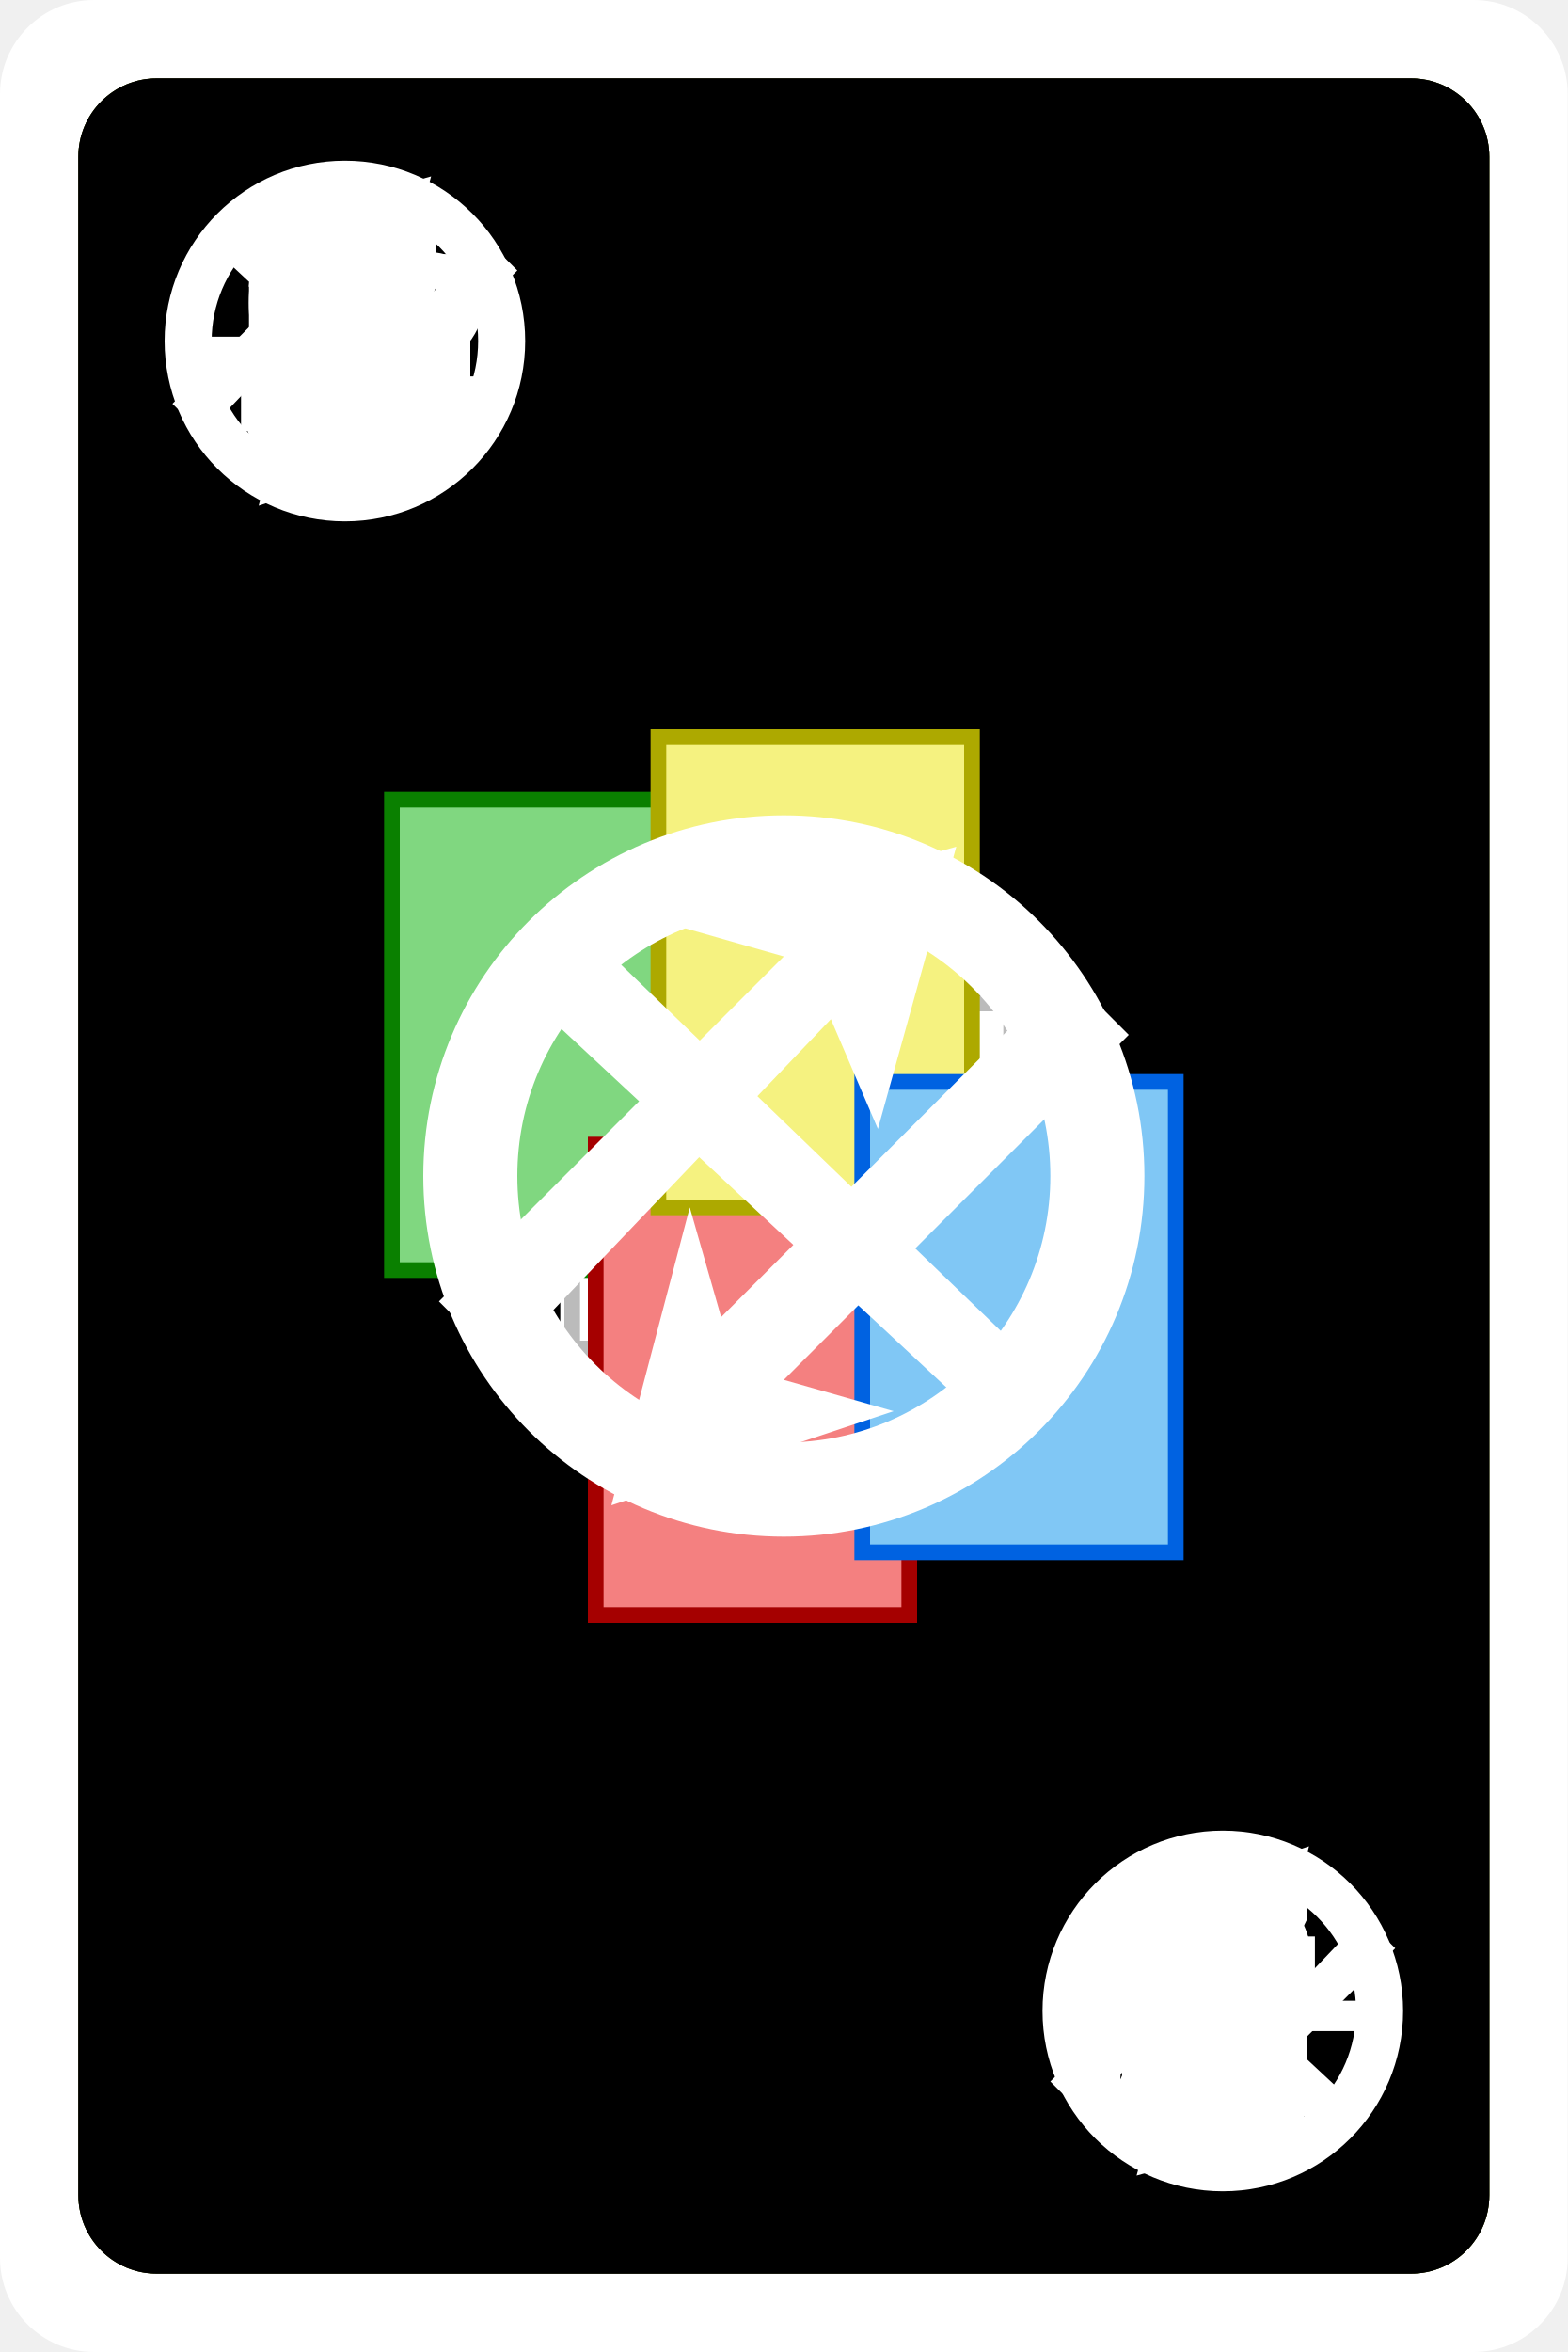
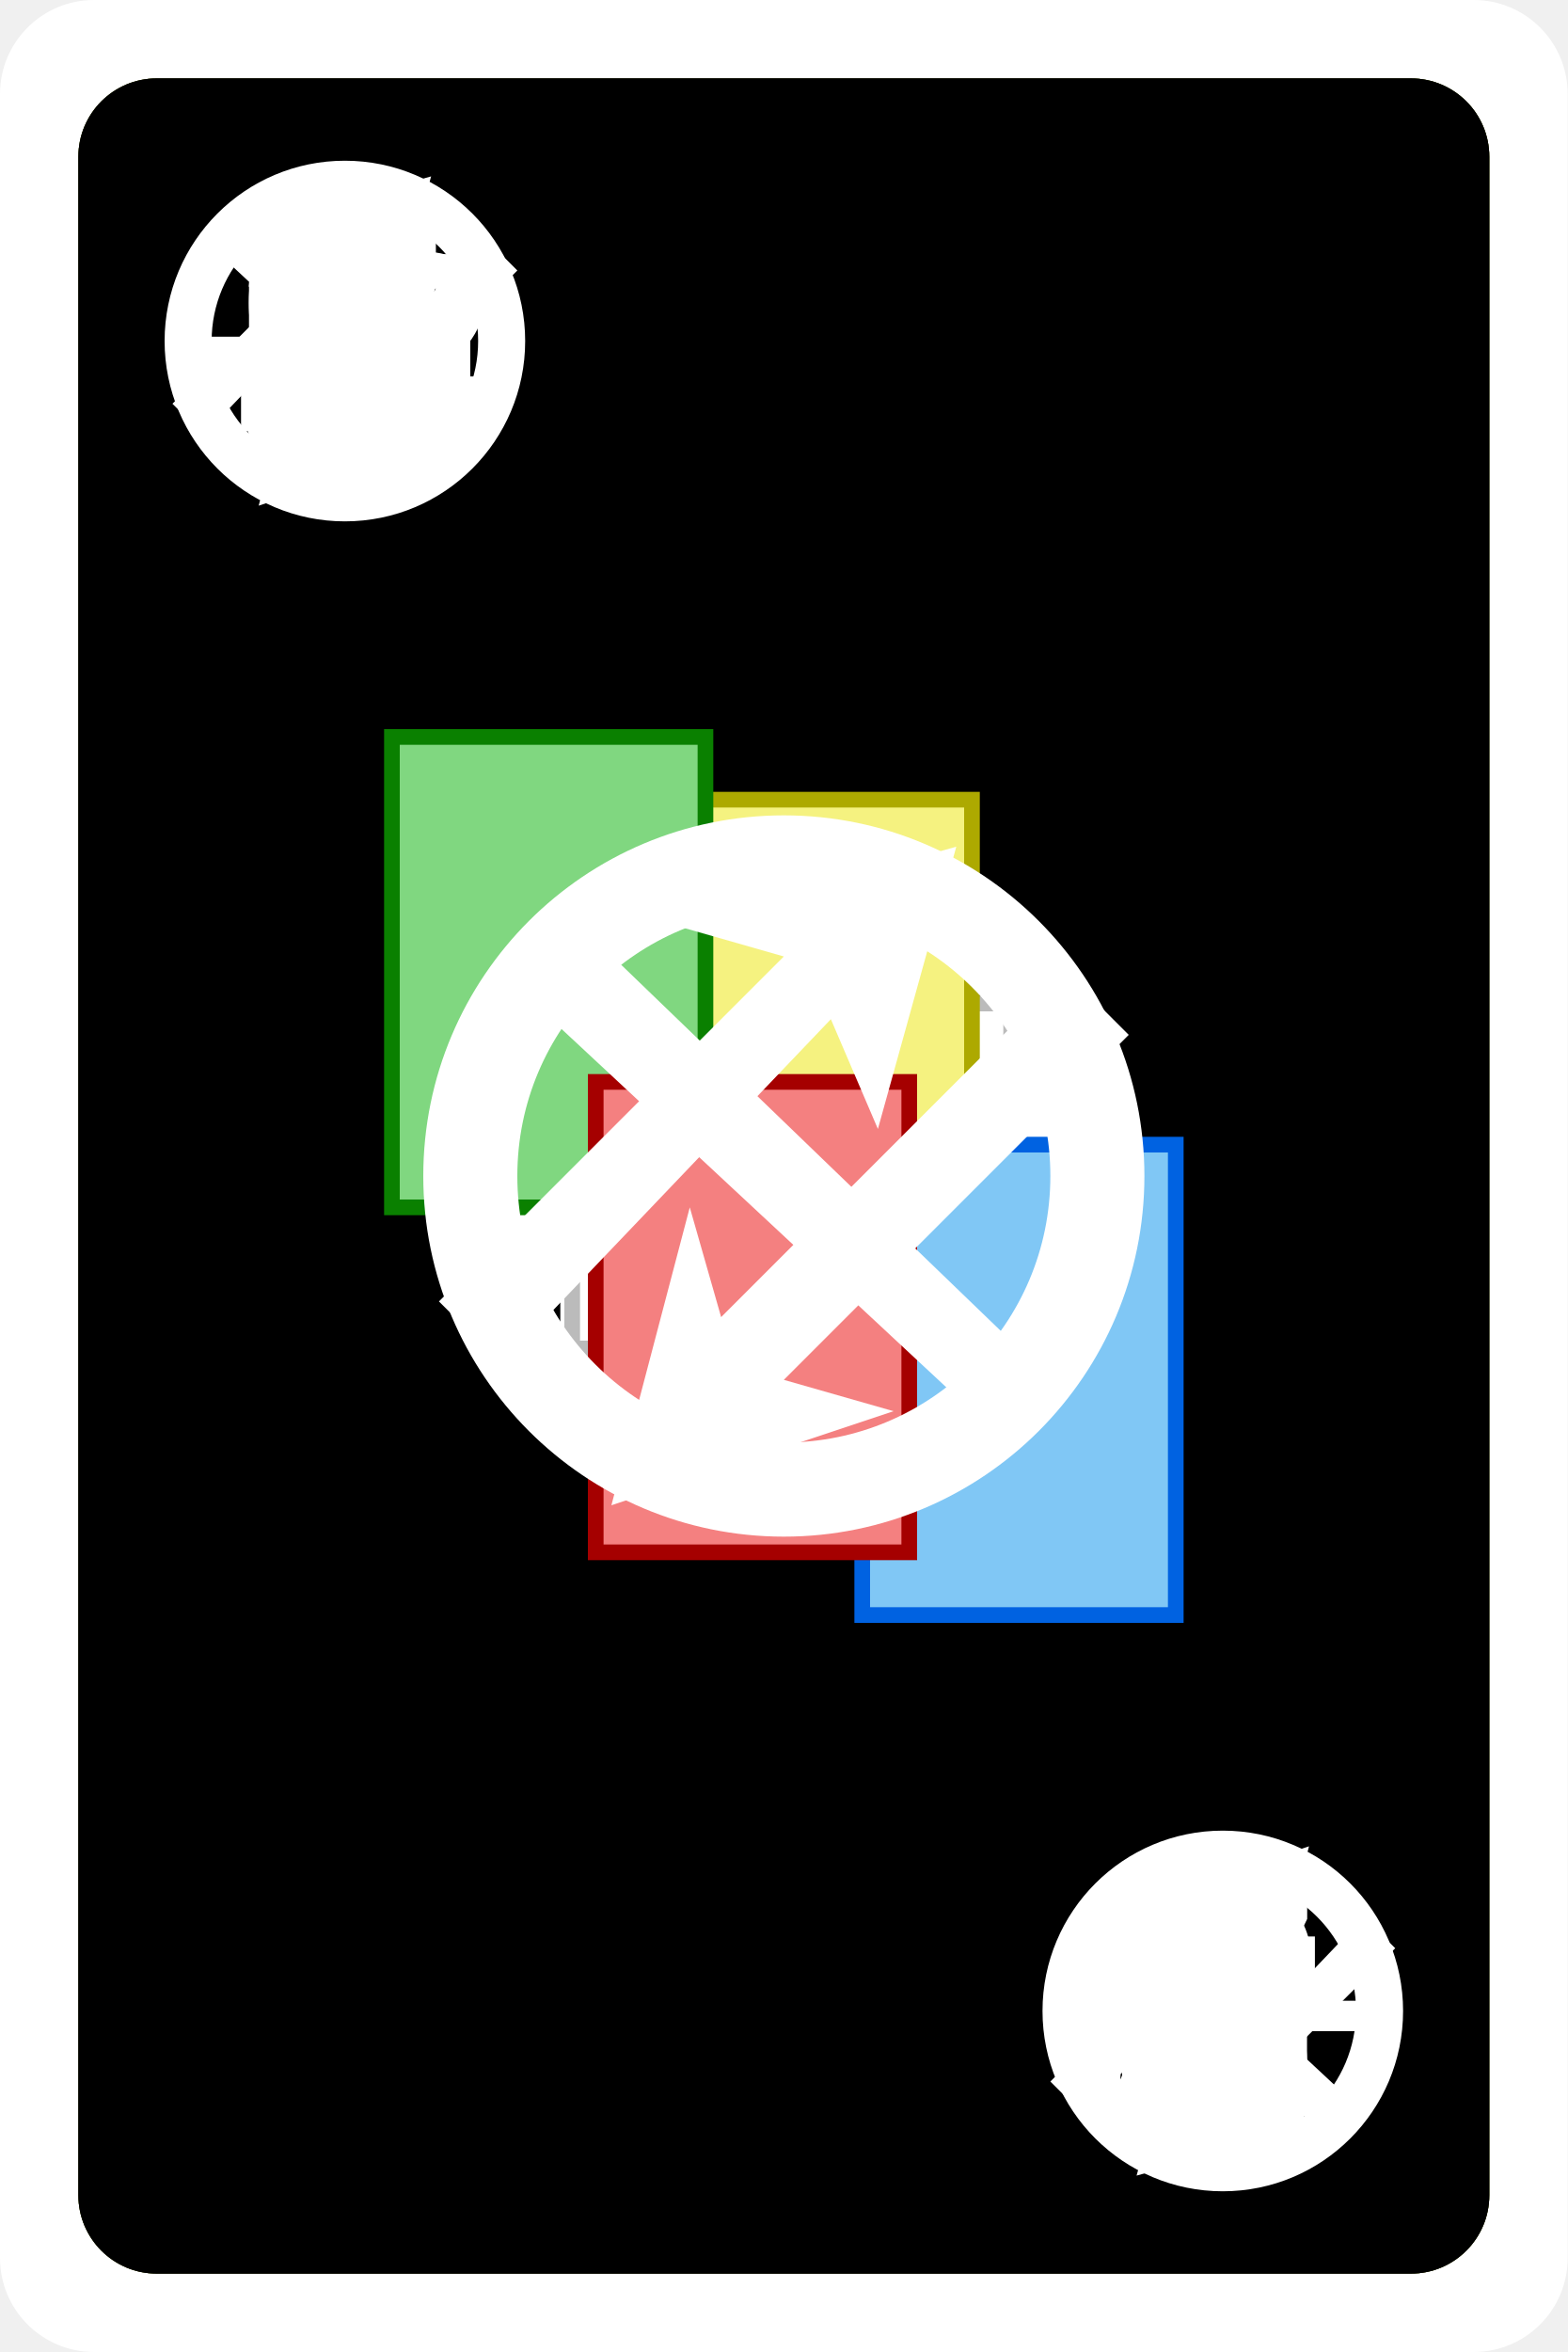
<svg xmlns="http://www.w3.org/2000/svg" viewBox="0 0 100 150">
  <style>@font-face{font-family:"Arial";src:url("/test/webfonts/arial.ttf");}</style>
  <rect id="frame" x="0" y="0" rx="6" ry="6" width="100" height="150" fill="white" />
  <g id="cardColorBlue">
    <rect x="5" y="5" rx="5" ry="5" width="90" height="140" fill="#80c7f5" />
    <circle cx="50" cy="75" r="27" stroke="none" fill="#0062e1" />
    <circle cx="22" cy="22" r="13.5" stroke="none" fill="#0062e1" />
    <circle cx="78" cy="128" r="13.5" stroke="none" fill="#0062e1" />
  </g>
  <g id="cardColorRed">
    <rect x="5" y="5" rx="5" ry="5" width="90" height="140" fill="#f48080" />
    <circle cx="50" cy="75" r="27" stroke="none" fill="#a50000" />
    <circle cx="22" cy="22" r="13.5" stroke="none" fill="#a50000" />
    <circle cx="78" cy="128" r="13.5" stroke="none" fill="#a50000" />
  </g>
  <g id="cardColorGreen">
    <rect x="5" y="5" rx="5" ry="5" width="90" height="140" fill="#80d780" />
    <circle cx="50" cy="75" r="27" stroke="none" fill="#0a8000" />
    <circle cx="22" cy="22" r="13.5" stroke="none" fill="#0a8000" />
    <circle cx="78" cy="128" r="13.5" stroke="none" fill="#0a8000" />
  </g>
  <g id="cardColorYellow">
    <rect x="5" y="5" rx="5" ry="5" width="90" height="140" fill="#f5f280" />
    <circle cx="50" cy="75" r="27" stroke="none" fill="#ada900" />
    <circle cx="22" cy="22" r="13.5" stroke="none" fill="#ada900" />
    <circle cx="78" cy="128" r="13.5" stroke="none" fill="#ada900" />
  </g>
  <g id="cardColorJoker">
    <rect x="5" y="5" rx="5" ry="5" width="90" height="140" />
    <g id="jokerCenter">
      <path d="M 50 75 L 50 48 A 27 27 0 0 1 77 75 L 50 75 Z" fill="#ada900" />
      <path d="M 50 75 L 77 75 A 27 27 0 0 1 50 102 L 50 75 Z" fill="#a50000" />
      <path d="M 50 75 L 23 75 A 27 27 0 0 0 50 102 L 50 75 Z" fill="#0a8000" />
      <path d="M 50 75 L 50 48 A 27 27 0 0 0 23 75 L 50 75 Z" fill="#0062e1" />
    </g>
    <use id="jokerUpperLeft" href="#jokerCenter" transform="scale(0.5) translate(-6,-31)" />
    <use href="#jokerUpperLeft" transform="rotate(180 50,75)" />
  </g>
  <g id="cardColorDraw4">
    <rect x="5" y="5" rx="5" ry="5" width="90" height="140" />
    <circle cx="22" cy="22" r="13.5" stroke="none" fill="black" />
    <circle cx="78" cy="128" r="13.5" stroke="none" fill="black" />
  </g>
  <text id="number0Center" x="35" y="93.5" style="font-size:50px;font-family:Arial,sans-serif;font-weight:bold;fill:white;">0</text>
  <text id="number1Center" x="35" y="93.5" style="font-size:50px;font-family:Arial,sans-serif;font-weight:bold;fill:white;">1</text>
  <text id="number2Center" x="35" y="93.5" style="font-size:50px;font-family:Arial,sans-serif;font-weight:bold;fill:white;">2</text>
  <text id="number3Center" x="35" y="93.5" style="font-size:50px;font-family:Arial,sans-serif;font-weight:bold;fill:white;">3</text>
  <text id="number4Center" x="35" y="93.5" style="font-size:50px;font-family:Arial,sans-serif;font-weight:bold;fill:white;">4</text>
  <text id="number5Center" x="35" y="93.5" style="font-size:50px;font-family:Arial,sans-serif;font-weight:bold;fill:white;">5</text>
  <text id="number6Center" x="35" y="93.5" style="font-size:50px;font-family:Arial,sans-serif;font-weight:bold;fill:white;">6</text>
  <text id="number7Center" x="35" y="93.5" style="font-size:50px;font-family:Arial,sans-serif;font-weight:bold;fill:white;">7</text>
  <text id="number8Center" x="35" y="93.5" style="font-size:50px;font-family:Arial,sans-serif;font-weight:bold;fill:white;">8</text>
  <text id="number9Center" x="35" y="93.5" style="font-size:50px;font-family:Arial,sans-serif;font-weight:bold;fill:white;">9</text>
  <text id="plus2" x="29.5" y="89" style="font-size:35px;font-family:Arial,sans-serif;font-weight:bold;fill:white;">+2</text>
  <text id="plus4" x="29.5" y="89" style="font-size:35px;font-family:Arial,sans-serif;font-weight:bold;fill:white;">+4</text>
  <g id="cardNumber0">
    <use href="#number0Center" />
    <use id="number0UpperLeft" href="#number0Center" transform="scale(0.5) translate(-5,-31.5)" />
    <use href="#number0UpperLeft" transform="rotate(180 49.625,75.5)" />
  </g>
  <g id="cardNumber1">
    <use href="#number1Center" />
    <use id="number1UpperLeft" href="#number1Center" transform="scale(0.5) translate(-5,-31.5)" />
    <use href="#number1UpperLeft" transform="rotate(180 49.625,75.5)" />
  </g>
  <g id="cardNumber2">
    <use href="#number2Center" />
    <use id="number2UpperLeft" href="#number2Center" transform="scale(0.5) translate(-5,-31.5)" />
    <use href="#number2UpperLeft" transform="rotate(180 49.625,75.5)" />
  </g>
  <g id="cardNumber3">
    <use href="#number3Center" />
    <use id="number3UpperLeft" href="#number3Center" transform="scale(0.5) translate(-5,-31.5)" />
    <use href="#number3UpperLeft" transform="rotate(180 49.625,75.5)" />
  </g>
  <g id="cardNumber4">
    <use href="#number4Center" />
    <use id="number4UpperLeft" href="#number4Center" transform="scale(0.5) translate(-5,-31.5)" />
    <use href="#number4UpperLeft" transform="rotate(180 49.625,75.5)" />
  </g>
  <g id="cardNumber5">
    <use href="#number5Center" />
    <use id="number5UpperLeft" href="#number5Center" transform="scale(0.5) translate(-5,-31.5)" />
    <use href="#number5UpperLeft" transform="rotate(180 49.625,75.5)" />
  </g>
  <g id="cardNumber6">
    <use href="#number6Center" />
    <use id="number6UpperLeft" href="#number6Center" transform="scale(0.5) translate(-5,-31.5)" />
    <use href="#number6UpperLeft" transform="rotate(180 49.625,75.5)" />
  </g>
  <g id="cardNumber7">
    <use href="#number7Center" />
    <use id="number7UpperLeft" href="#number7Center" transform="scale(0.5) translate(-5,-31.5)" />
    <use href="#number7UpperLeft" transform="rotate(180 49.625,75.5)" />
  </g>
  <g id="cardNumber8">
    <use href="#number8Center" />
    <use id="number8UpperLeft" href="#number8Center" transform="scale(0.5) translate(-5,-31.5)" />
    <use href="#number8UpperLeft" transform="rotate(180 49.625,75.5)" />
  </g>
  <g id="cardNumber9">
    <use href="#number9Center" />
    <use id="number9UpperLeft" href="#number9Center" transform="scale(0.5) translate(-5,-31.5)" />
    <use href="#number9UpperLeft" transform="rotate(180 49.625,75.5)" />
  </g>
  <g id="cardFaceDraw2">
    <rect x="36.5" y="56" width="20" height="30" fill="white" stroke-width="1" stroke="#bbb" />
    <rect x="44.5" y="64" width="20" height="30" fill="white" stroke-width="1" stroke="#bbb" />
    <use id="draw2UpperLeft" href="#plus2" transform="scale(0.5) translate(-6, -32.5)" />
    <use href="#draw2UpperLeft" transform="rotate(180 49.625,75.5)" />
  </g>
  <g id="cardFaceDraw4">
-     <rect x="25" y="51" width="20" height="30" fill="#80d780" stroke-width="1" stroke="#0a8000" />
-     <rect x="38" y="73" width="20" height="30" fill="#f48080" stroke-width="1" stroke="#a50000" />
-     <rect x="42" y="47" width="20" height="30" fill="#f5f280" stroke-width="1" stroke="#ada900" />
-     <rect x="55" y="69" width="20" height="30" fill="#80c7f5" stroke-width="1" stroke="#0062e1" />
+     <rect x="42" y="51" width="20" height="30" fill="#f5f280" stroke-width="1" stroke="#ada900" />
+     <rect x="55" y="73" width="20" height="30" fill="#80c7f5" stroke-width="1" stroke="#0062e1" />
+     <rect x="25" y="47" width="20" height="30" fill="#80d780" stroke-width="1" stroke="#0a8000" />
+     <rect x="38" y="69" width="20" height="30" fill="#f48080" stroke-width="1" stroke="#a50000" />
    <use id="draw4UpperLeft" href="#plus4" transform="scale(0.5) translate(-6, -32.5)" />
    <use href="#draw4UpperLeft" transform="rotate(180 49.625,75.5)" />
  </g>
  <g id="cardFaceSkip">
    <g id="skipCenter">
      <circle cx="50" cy="75" r="23" fill="none" />
      <circle cx="50" cy="75" r="20" stroke="white" stroke-width="6" fill="none" />
      <path d="M 37 59 L 65 86 L 62 90 L 33 63 L 37 59 Z" fill="white" />
    </g>
    <use id="skipUpperLeft" href="#skipCenter" transform="scale(0.5) translate(-6, -31.5)" />
    <use href="#skipUpperLeft" transform="rotate(180 50,75)" />
  </g>
  <g id="cardFaceReverse">
    <g id="reverseCenter">
      <path d="M 28 83 L 50 61 L 43 59 L 61 54 L 56 72 L 53 65 L 32 87 L 28 83 Z M 39 96 L 44 77 L 46 84 L 68 62 L 72 66 L 50 88 L 57 90 L 39 96 Z" fill="white" />
    </g>
    <use id="reverseUpperLeft" href="#reverseCenter" transform="scale(0.5) translate(-6, -31.5)" />
    <use href="#reverseUpperLeft" transform="rotate(180 50,75)" />
  </g>
  <symbol viewBox="0 0 100 150" id="red0">
    <use href="#frame" />
    <use href="#cardColorRed" />
    <use href="#cardNumber0" />
  </symbol>
  <symbol viewBox="0 0 100 150" id="red1">
    <use href="#frame" />
    <use href="#cardColorRed" />
    <use href="#cardNumber1" />
  </symbol>
  <symbol viewBox="0 0 100 150" id="red2">
    <use href="#frame" />
    <use href="#cardColorRed" />
    <use href="#cardNumber2" />
  </symbol>
  <symbol viewBox="0 0 100 150" id="red3">
    <use href="#frame" />
    <use href="#cardColorRed" />
    <use href="#cardNumber3" />
  </symbol>
  <symbol viewBox="0 0 100 150" id="red4">
    <use href="#frame" />
    <use href="#cardColorRed" />
    <use href="#cardNumber4" />
  </symbol>
  <symbol viewBox="0 0 100 150" id="red5">
    <use href="#frame" />
    <use href="#cardColorRed" />
    <use href="#cardNumber5" />
  </symbol>
  <symbol viewBox="0 0 100 150" id="red6">
    <use href="#frame" />
    <use href="#cardColorRed" />
    <use href="#cardNumber6" />
  </symbol>
  <symbol viewBox="0 0 100 150" id="red7">
    <use href="#frame" />
    <use href="#cardColorRed" />
    <use href="#cardNumber7" />
  </symbol>
  <symbol viewBox="0 0 100 150" id="red8">
    <use href="#frame" />
    <use href="#cardColorRed" />
    <use href="#cardNumber8" />
  </symbol>
  <symbol viewBox="0 0 100 150" id="red9">
    <use href="#frame" />
    <use href="#cardColorRed" />
    <use href="#cardNumber9" />
  </symbol>
  <symbol viewBox="0 0 100 150" id="redskip">
    <use href="#frame" />
    <use href="#cardColorRed" />
    <use href="#cardFaceSkip" />
  </symbol>
  <symbol viewBox="0 0 100 150" id="redreverse">
    <use href="#frame" />
    <use href="#cardColorRed" />
    <use href="#cardFaceReverse" />
  </symbol>
  <symbol viewBox="0 0 100 150" id="reddraw2">
    <use href="#frame" />
    <use href="#cardColorRed" />
    <use href="#cardFaceDraw2" />
  </symbol>
  <symbol viewBox="0 0 100 150" id="green0">
    <use href="#frame" />
    <use href="#cardColorGreen" />
    <use href="#cardNumber0" />
  </symbol>
  <symbol viewBox="0 0 100 150" id="green1">
    <use href="#frame" />
    <use href="#cardColorGreen" />
    <use href="#cardNumber1" />
  </symbol>
  <symbol viewBox="0 0 100 150" id="green2">
    <use href="#frame" />
    <use href="#cardColorGreen" />
    <use href="#cardNumber2" />
  </symbol>
  <symbol viewBox="0 0 100 150" id="green3">
    <use href="#frame" />
    <use href="#cardColorGreen" />
    <use href="#cardNumber3" />
  </symbol>
  <symbol viewBox="0 0 100 150" id="green4">
    <use href="#frame" />
    <use href="#cardColorGreen" />
    <use href="#cardNumber4" />
  </symbol>
  <symbol viewBox="0 0 100 150" id="green5">
    <use href="#frame" />
    <use href="#cardColorGreen" />
    <use href="#cardNumber5" />
  </symbol>
  <symbol viewBox="0 0 100 150" id="green6">
    <use href="#frame" />
    <use href="#cardColorGreen" />
    <use href="#cardNumber6" />
  </symbol>
  <symbol viewBox="0 0 100 150" id="green7">
    <use href="#frame" />
    <use href="#cardColorGreen" />
    <use href="#cardNumber7" />
  </symbol>
  <symbol viewBox="0 0 100 150" id="green8">
    <use href="#frame" />
    <use href="#cardColorGreen" />
    <use href="#cardNumber8" />
  </symbol>
  <symbol viewBox="0 0 100 150" id="green9">
    <use href="#frame" />
    <use href="#cardColorGreen" />
    <use href="#cardNumber9" />
  </symbol>
  <symbol viewBox="0 0 100 150" id="greenskip">
    <use href="#frame" />
    <use href="#cardColorGreen" />
    <use href="#cardFaceSkip" />
  </symbol>
  <symbol viewBox="0 0 100 150" id="greenreverse">
    <use href="#frame" />
    <use href="#cardColorGreen" />
    <use href="#cardFaceReverse" />
  </symbol>
  <symbol viewBox="0 0 100 150" id="greendraw2">
    <use href="#frame" />
    <use href="#cardColorGreen" />
    <use href="#cardFaceDraw2" />
  </symbol>
  <symbol viewBox="0 0 100 150" id="blue0">
    <use href="#frame" />
    <use href="#cardColorBlue" />
    <use href="#cardNumber0" />
  </symbol>
  <symbol viewBox="0 0 100 150" id="blue1">
    <use href="#frame" />
    <use href="#cardColorBlue" />
    <use href="#cardNumber1" />
  </symbol>
  <symbol viewBox="0 0 100 150" id="blue2">
    <use href="#frame" />
    <use href="#cardColorBlue" />
    <use href="#cardNumber2" />
  </symbol>
  <symbol viewBox="0 0 100 150" id="blue3">
    <use href="#frame" />
    <use href="#cardColorBlue" />
    <use href="#cardNumber3" />
  </symbol>
  <symbol viewBox="0 0 100 150" id="blue4">
    <use href="#frame" />
    <use href="#cardColorBlue" />
    <use href="#cardNumber4" />
  </symbol>
  <symbol viewBox="0 0 100 150" id="blue5">
    <use href="#frame" />
    <use href="#cardColorBlue" />
    <use href="#cardNumber5" />
  </symbol>
  <symbol viewBox="0 0 100 150" id="blue6">
    <use href="#frame" />
    <use href="#cardColorBlue" />
    <use href="#cardNumber6" />
  </symbol>
  <symbol viewBox="0 0 100 150" id="blue7">
    <use href="#frame" />
    <use href="#cardColorBlue" />
    <use href="#cardNumber7" />
  </symbol>
  <symbol viewBox="0 0 100 150" id="blue8">
    <use href="#frame" />
    <use href="#cardColorBlue" />
    <use href="#cardNumber8" />
  </symbol>
  <symbol viewBox="0 0 100 150" id="blue9">
    <use href="#frame" />
    <use href="#cardColorBlue" />
    <use href="#cardNumber9" />
  </symbol>
  <symbol viewBox="0 0 100 150" id="blueskip">
    <use href="#frame" />
    <use href="#cardColorBlue" />
    <use href="#cardFaceSkip" />
  </symbol>
  <symbol viewBox="0 0 100 150" id="bluereverse">
    <use href="#frame" />
    <use href="#cardColorBlue" />
    <use href="#cardFaceReverse" />
  </symbol>
  <symbol viewBox="0 0 100 150" id="bluedraw2">
    <use href="#frame" />
    <use href="#cardColorBlue" />
    <use href="#cardFaceDraw2" />
  </symbol>
  <symbol viewBox="0 0 100 150" id="yellow0">
    <use href="#frame" />
    <use href="#cardColorYellow" />
    <use href="#cardNumber0" />
  </symbol>
  <symbol viewBox="0 0 100 150" id="yellow1">
    <use href="#frame" />
    <use href="#cardColorYellow" />
    <use href="#cardNumber1" />
  </symbol>
  <symbol viewBox="0 0 100 150" id="yellow2">
    <use href="#frame" />
    <use href="#cardColorYellow" />
    <use href="#cardNumber2" />
  </symbol>
  <symbol viewBox="0 0 100 150" id="yellow3">
    <use href="#frame" />
    <use href="#cardColorYellow" />
    <use href="#cardNumber3" />
  </symbol>
  <symbol viewBox="0 0 100 150" id="yellow4">
    <use href="#frame" />
    <use href="#cardColorYellow" />
    <use href="#cardNumber4" />
  </symbol>
  <symbol viewBox="0 0 100 150" id="yellow5">
    <use href="#frame" />
    <use href="#cardColorYellow" />
    <use href="#cardNumber5" />
  </symbol>
  <symbol viewBox="0 0 100 150" id="yellow6">
    <use href="#frame" />
    <use href="#cardColorYellow" />
    <use href="#cardNumber6" />
  </symbol>
  <symbol viewBox="0 0 100 150" id="yellow7">
    <use href="#frame" />
    <use href="#cardColorYellow" />
    <use href="#cardNumber7" />
  </symbol>
  <symbol viewBox="0 0 100 150" id="yellow8">
    <use href="#frame" />
    <use href="#cardColorYellow" />
    <use href="#cardNumber8" />
  </symbol>
  <symbol viewBox="0 0 100 150" id="yellow9">
    <use href="#frame" />
    <use href="#cardColorYellow" />
    <use href="#cardNumber9" />
  </symbol>
  <symbol viewBox="0 0 100 150" id="yellowskip">
    <use href="#frame" />
    <use href="#cardColorYellow" />
    <use href="#cardFaceSkip" />
  </symbol>
  <symbol viewBox="0 0 100 150" id="yellowreverse">
    <use href="#frame" />
    <use href="#cardColorYellow" />
    <use href="#cardFaceReverse" />
  </symbol>
  <symbol viewBox="0 0 100 150" id="yellowdraw2">
    <use href="#frame" />
    <use href="#cardColorYellow" />
    <use href="#cardFaceDraw2" />
  </symbol>
  <symbol viewBox="0 0 100 150" id="joker">
    <use href="#frame" />
    <use href="#cardColorJoker" />
  </symbol>
  <symbol viewBox="0 0 100 150" id="jokerdraw4">
    <use href="#frame" />
    <use href="#cardColorDraw4" />
    <use href="#cardFaceDraw4" />
  </symbol>
</svg>
